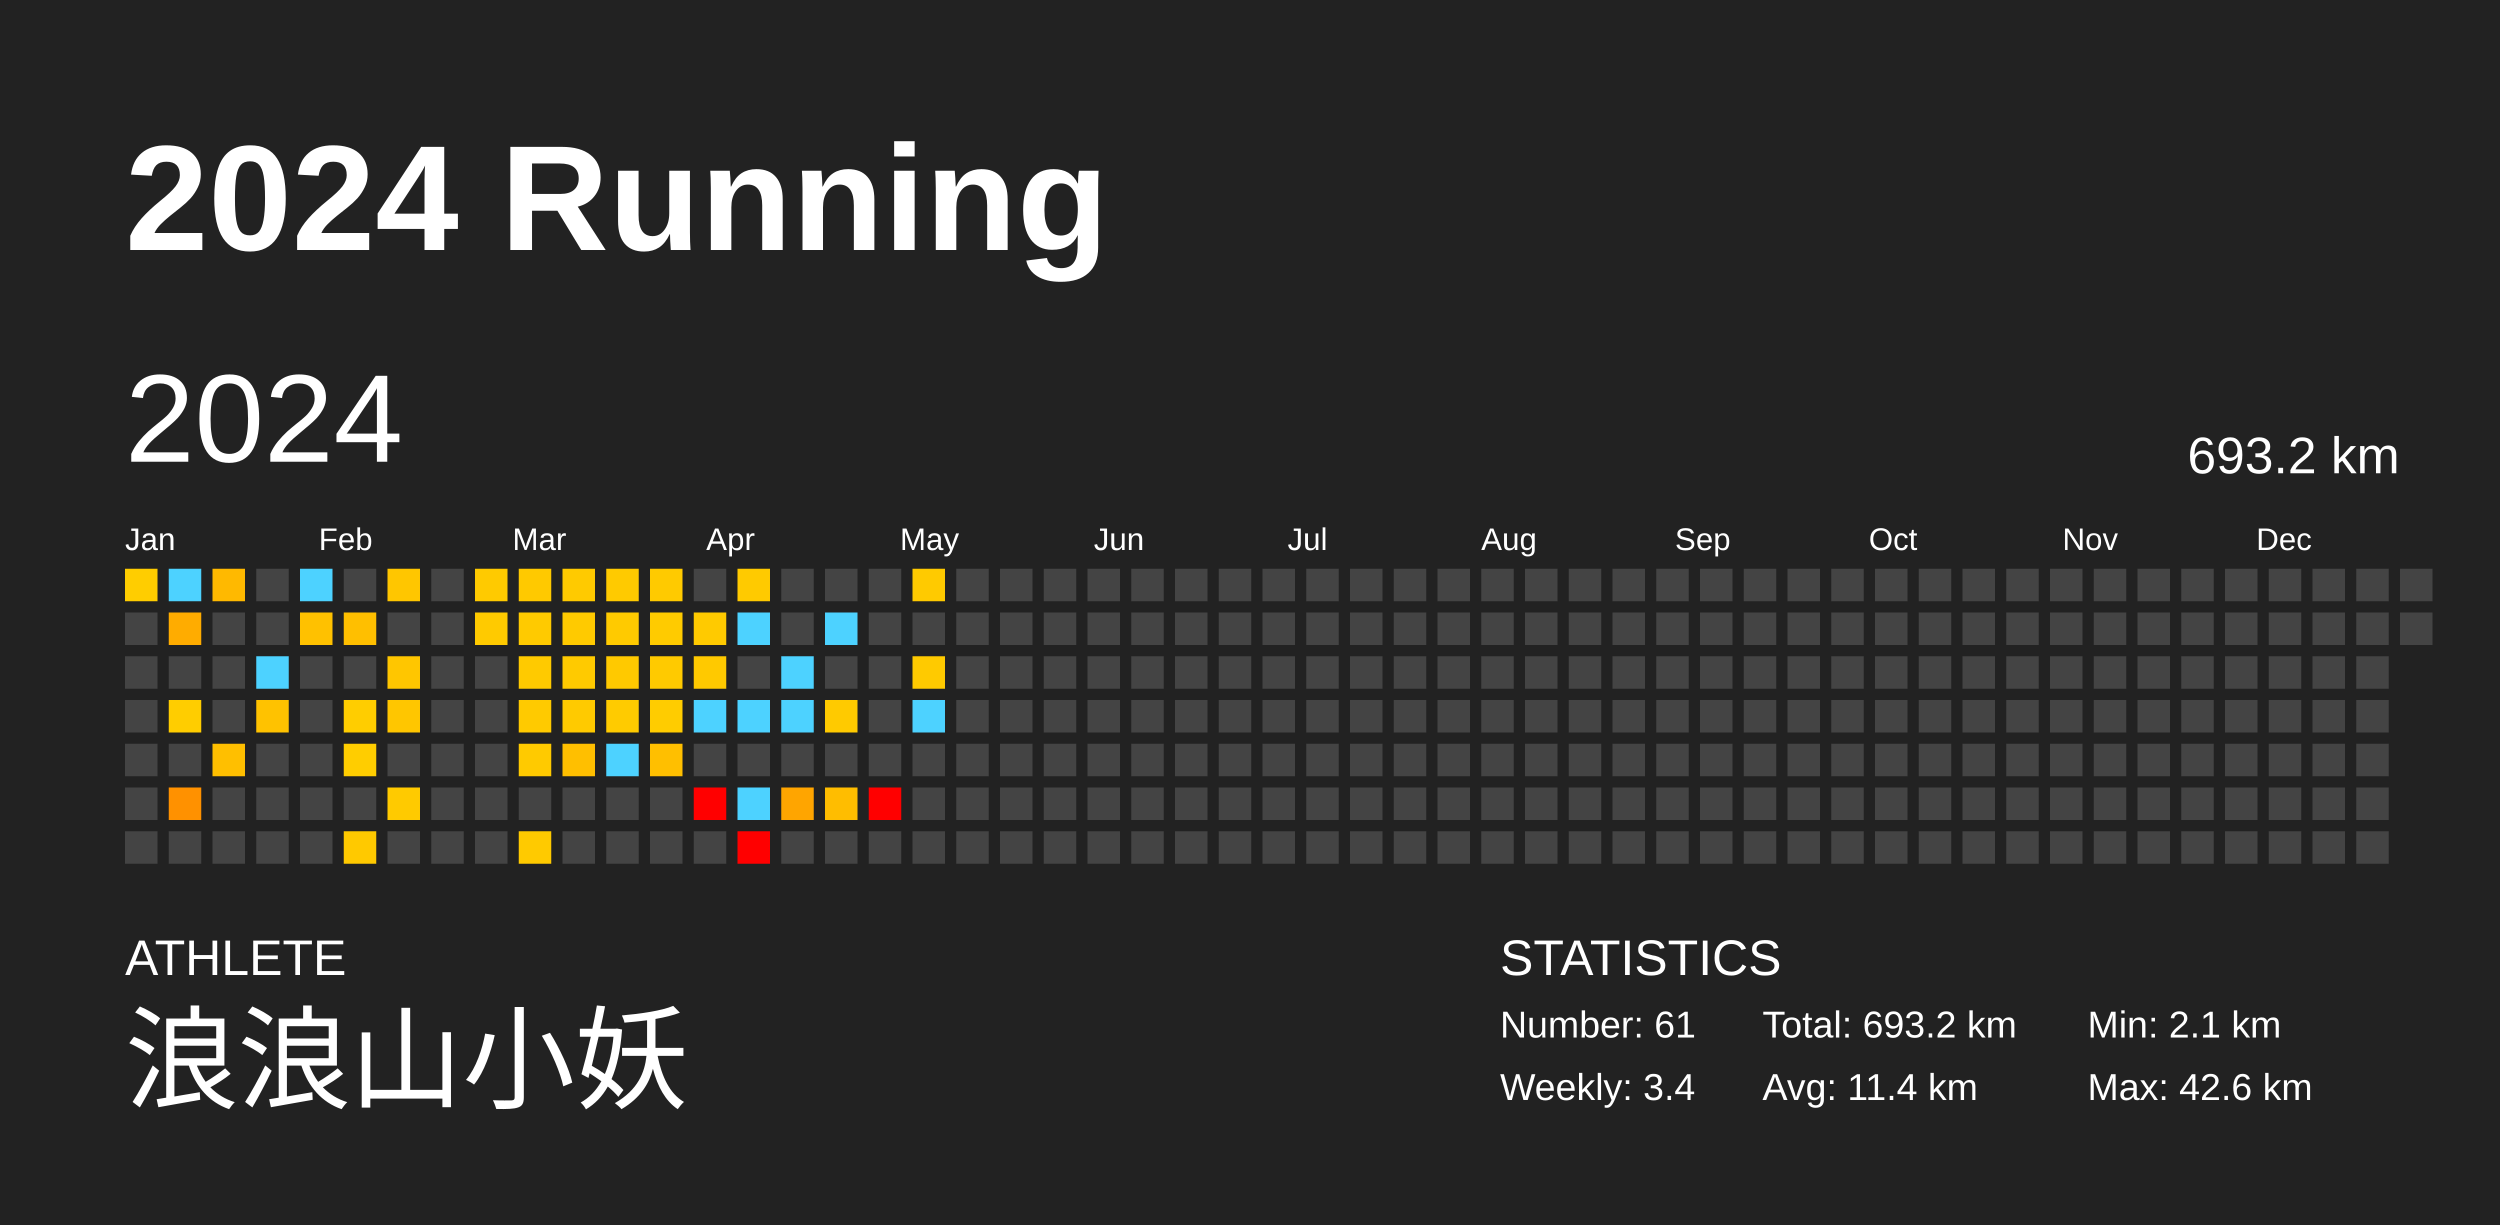
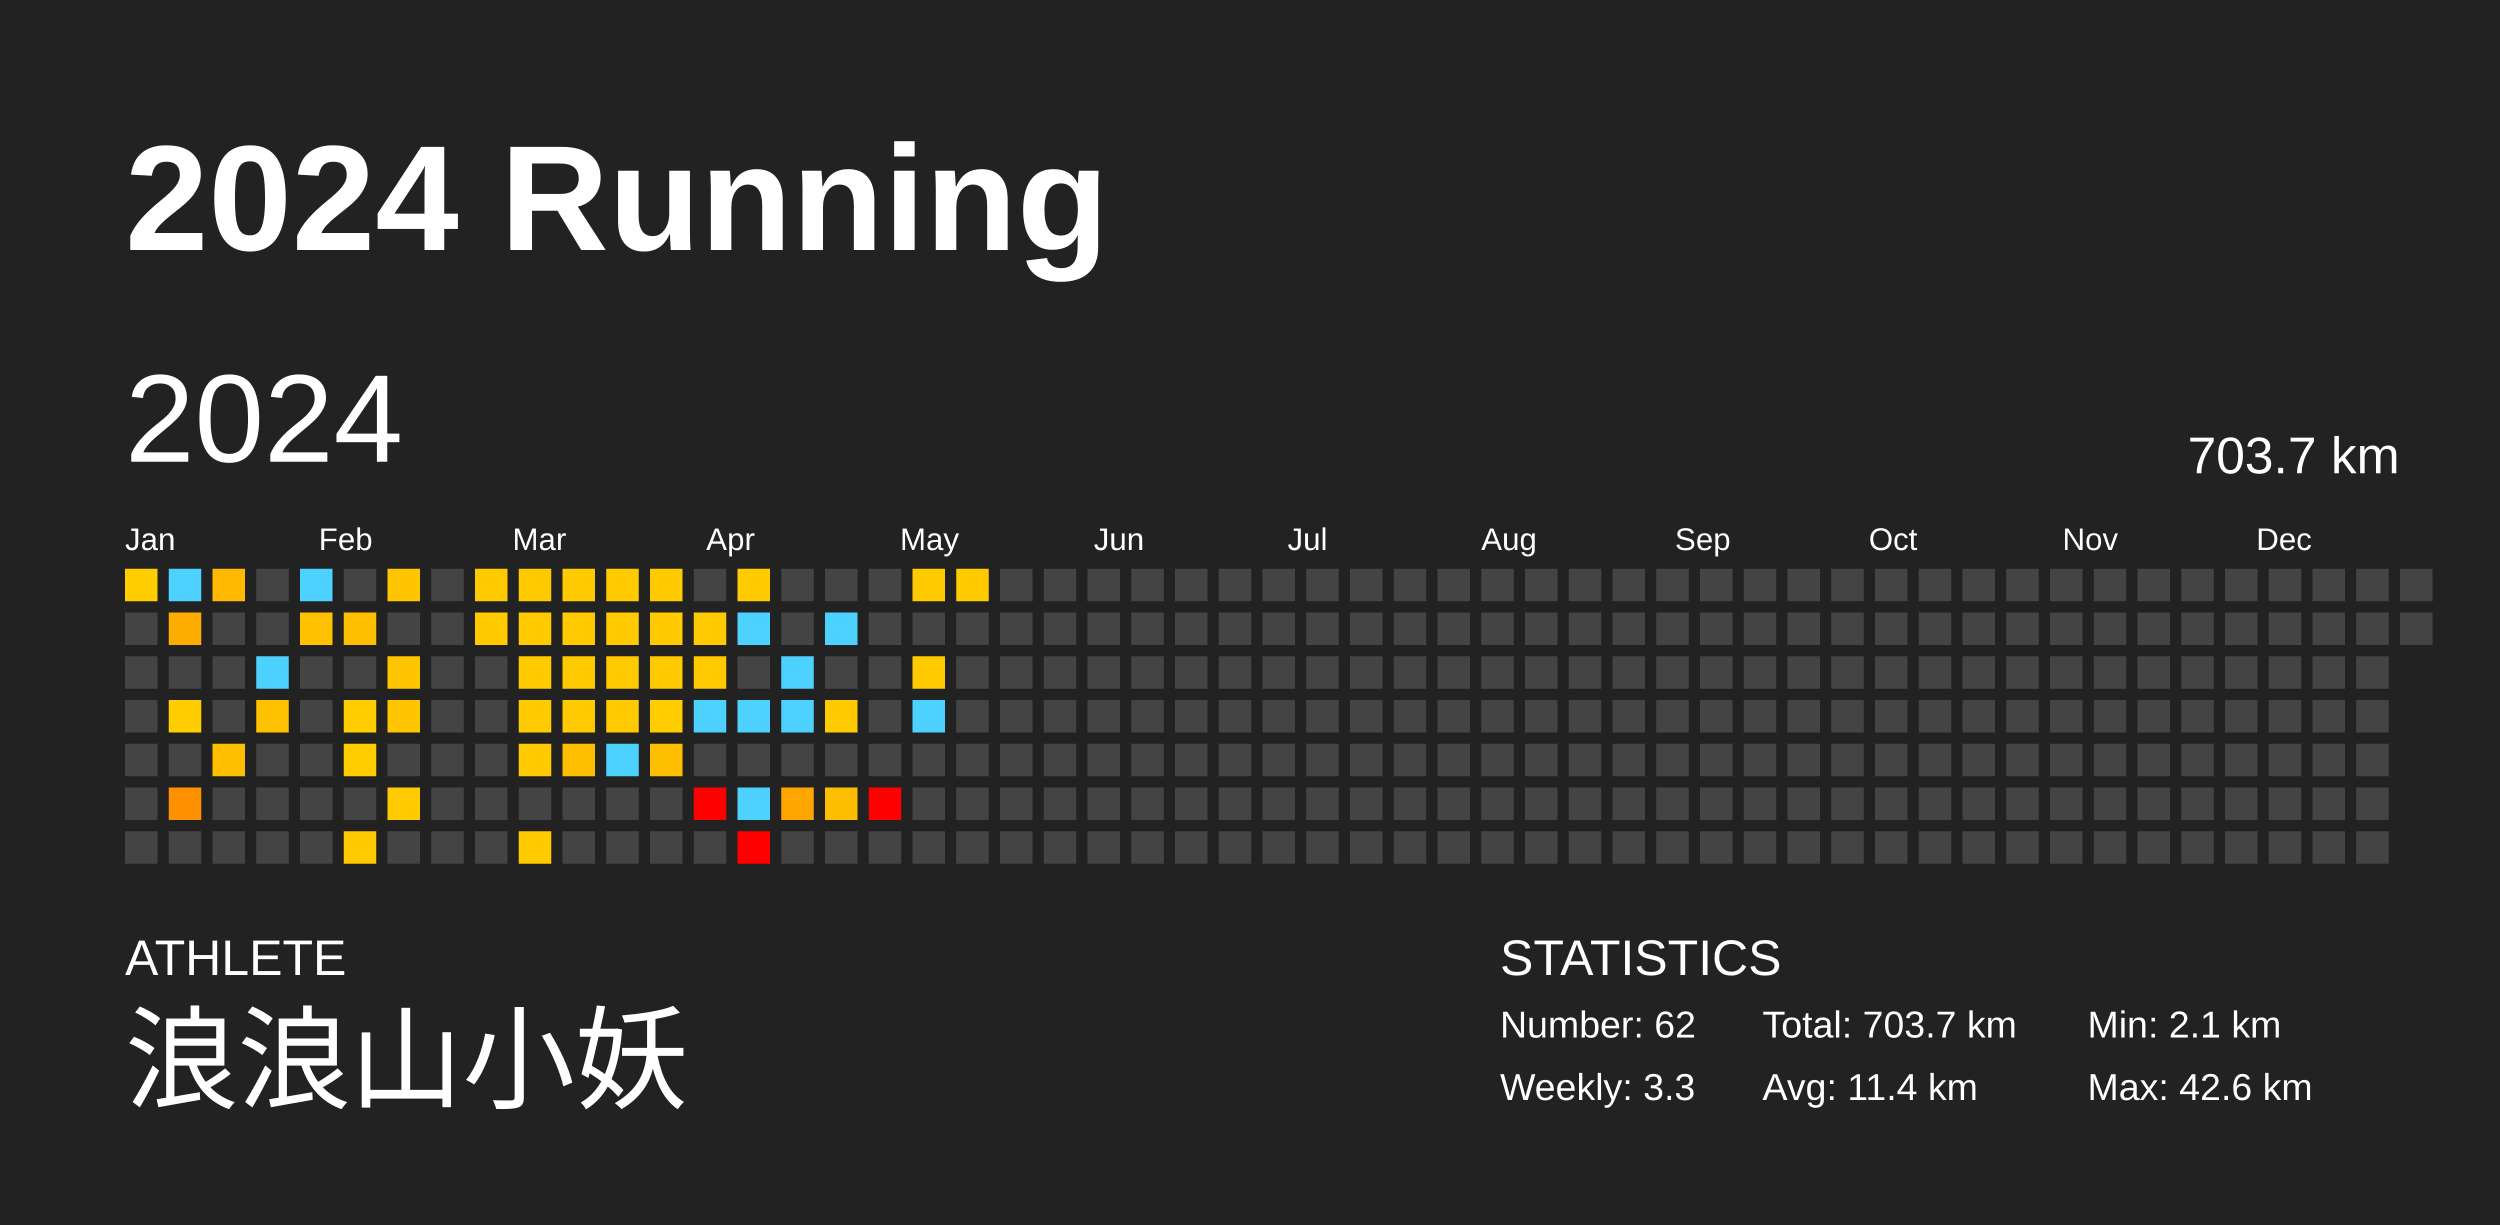
<svg xmlns="http://www.w3.org/2000/svg" baseProfile="full" height="98mm" version="1.1" viewBox="0,0,200,98" width="200mm">
  <defs />
  <rect fill="#222222" height="98" width="200" x="0" y="0" />
  <text fill="#FFFFFF" style="font-size:12px; font-family:Arial; font-weight:bold;" x="10" y="20">2024 Running</text>
  <text fill="#FFFFFF" style="font-size:4px; font-family:Arial" x="10" y="78">ATHLETE</text>
  <text fill="#FFFFFF" style="font-size:9px; font-family:Arial" x="10" y="88">浪浪山小妖</text>
  <text fill="#FFFFFF" style="font-size:4px; font-family:Arial" x="120" y="78">STATISTICS</text>
-   <text fill="#FFFFFF" style="font-size:3px; font-family:Arial" x="120" y="83">Number: 61</text>
-   <text fill="#FFFFFF" style="font-size:3px; font-family:Arial" x="120" y="88">Weekly: 3.4</text>
-   <text fill="#FFFFFF" style="font-size:3px; font-family:Arial" x="141" y="83">Total: 693.2 km</text>
+   <text fill="#FFFFFF" style="font-size:3px; font-family:Arial" x="120" y="83">Number: 62</text>
+   <text fill="#FFFFFF" style="font-size:3px; font-family:Arial" x="120" y="88">Weekly: 3.3</text>
+   <text fill="#FFFFFF" style="font-size:3px; font-family:Arial" x="141" y="83">Total: 703.7 km</text>
  <text fill="#FFFFFF" style="font-size:3px; font-family:Arial" x="141" y="88">Avg: 11.4 km</text>
  <text fill="#FFFFFF" style="font-size:3px; font-family:Arial" x="167" y="83">Min: 2.1 km</text>
  <text fill="#FFFFFF" style="font-size:3px; font-family:Arial" x="167" y="88">Max: 42.6 km</text>
  <text dominant-baseline="hanging" fill="#FFFFFF" style="font-size:10.0px; font-family:Arial;" x="10" y="30">2024</text>
-   <text dominant-baseline="hanging" fill="#FFFFFF" style="font-size:4.125px; font-family:Arial;" x="175" y="35">693.2 km</text>
+   <text dominant-baseline="hanging" fill="#FFFFFF" style="font-size:4.125px; font-family:Arial;" x="175" y="35">703.7 km</text>
  <text fill="#FFFFFF" style="font-size:2.5px; font-family:Arial" x="10.0" y="44">Jan</text>
  <text fill="#FFFFFF" style="font-size:2.5px; font-family:Arial" x="25.5" y="44">Feb</text>
  <text fill="#FFFFFF" style="font-size:2.5px; font-family:Arial" x="41.0" y="44">Mar</text>
  <text fill="#FFFFFF" style="font-size:2.5px; font-family:Arial" x="56.5" y="44">Apr</text>
  <text fill="#FFFFFF" style="font-size:2.5px; font-family:Arial" x="72.0" y="44">May</text>
  <text fill="#FFFFFF" style="font-size:2.5px; font-family:Arial" x="87.5" y="44">Jun</text>
  <text fill="#FFFFFF" style="font-size:2.5px; font-family:Arial" x="103.0" y="44">Jul</text>
  <text fill="#FFFFFF" style="font-size:2.5px; font-family:Arial" x="118.5" y="44">Aug</text>
  <text fill="#FFFFFF" style="font-size:2.5px; font-family:Arial" x="134.0" y="44">Sep</text>
  <text fill="#FFFFFF" style="font-size:2.5px; font-family:Arial" x="149.5" y="44">Oct</text>
  <text fill="#FFFFFF" style="font-size:2.5px; font-family:Arial" x="165.0" y="44">Nov</text>
  <text fill="#FFFFFF" style="font-size:2.5px; font-family:Arial" x="180.5" y="44">Dec</text>
  <rect fill="#ffcd00" height="2.6" width="2.6" x="10.0" y="45.5" />
  <rect fill="#444444" height="2.6" width="2.6" x="10.0" y="49.0" />
  <rect fill="#444444" height="2.6" width="2.6" x="10.0" y="52.5" />
  <rect fill="#444444" height="2.6" width="2.6" x="10.0" y="56.0" />
  <rect fill="#444444" height="2.6" width="2.6" x="10.0" y="59.5" />
  <rect fill="#444444" height="2.6" width="2.6" x="10.0" y="63.0" />
  <rect fill="#444444" height="2.6" width="2.6" x="10.0" y="66.5" />
  <rect fill="#4dd2ff" height="2.6" width="2.6" x="13.5" y="45.5" />
  <rect fill="#ffac00" height="2.6" width="2.6" x="13.5" y="49.0" />
  <rect fill="#444444" height="2.6" width="2.6" x="13.5" y="52.5" />
  <rect fill="#ffcd00" height="2.6" width="2.6" x="13.5" y="56.0" />
  <rect fill="#444444" height="2.6" width="2.6" x="13.5" y="59.5" />
  <rect fill="#ff9100" height="2.6" width="2.6" x="13.5" y="63.0" />
  <rect fill="#444444" height="2.6" width="2.6" x="13.5" y="66.5" />
  <rect fill="#ffb900" height="2.6" width="2.6" x="17.0" y="45.5" />
  <rect fill="#444444" height="2.6" width="2.6" x="17.0" y="49.0" />
  <rect fill="#444444" height="2.6" width="2.6" x="17.0" y="52.5" />
  <rect fill="#444444" height="2.6" width="2.6" x="17.0" y="56.0" />
  <rect fill="#ffbf00" height="2.6" width="2.6" x="17.0" y="59.5" />
  <rect fill="#444444" height="2.6" width="2.6" x="17.0" y="63.0" />
  <rect fill="#444444" height="2.6" width="2.6" x="17.0" y="66.5" />
  <rect fill="#444444" height="2.6" width="2.6" x="20.5" y="45.5" />
  <rect fill="#444444" height="2.6" width="2.6" x="20.5" y="49.0" />
  <rect fill="#4dd2ff" height="2.6" width="2.6" x="20.5" y="52.5" />
  <rect fill="#ffc200" height="2.6" width="2.6" x="20.5" y="56.0" />
  <rect fill="#444444" height="2.6" width="2.6" x="20.5" y="59.5" />
  <rect fill="#444444" height="2.6" width="2.6" x="20.5" y="63.0" />
  <rect fill="#444444" height="2.6" width="2.6" x="20.5" y="66.5" />
  <rect fill="#4dd2ff" height="2.6" width="2.6" x="24.0" y="45.5" />
  <rect fill="#ffc100" height="2.6" width="2.6" x="24.0" y="49.0" />
  <rect fill="#444444" height="2.6" width="2.6" x="24.0" y="52.5" />
  <rect fill="#444444" height="2.6" width="2.6" x="24.0" y="56.0" />
  <rect fill="#444444" height="2.6" width="2.6" x="24.0" y="59.5" />
  <rect fill="#444444" height="2.6" width="2.6" x="24.0" y="63.0" />
  <rect fill="#444444" height="2.6" width="2.6" x="24.0" y="66.5" />
  <rect fill="#444444" height="2.6" width="2.6" x="27.5" y="45.5" />
  <rect fill="#ffbf00" height="2.6" width="2.6" x="27.5" y="49.0" />
  <rect fill="#444444" height="2.6" width="2.6" x="27.5" y="52.5" />
  <rect fill="#ffcd00" height="2.6" width="2.6" x="27.5" y="56.0" />
  <rect fill="#ffcd00" height="2.6" width="2.6" x="27.5" y="59.5" />
  <rect fill="#444444" height="2.6" width="2.6" x="27.5" y="63.0" />
  <rect fill="#ffc900" height="2.6" width="2.6" x="27.5" y="66.5" />
  <rect fill="#ffc600" height="2.6" width="2.6" x="31.0" y="45.5" />
  <rect fill="#444444" height="2.6" width="2.6" x="31.0" y="49.0" />
  <rect fill="#ffc600" height="2.6" width="2.6" x="31.0" y="52.5" />
  <rect fill="#ffc600" height="2.6" width="2.6" x="31.0" y="56.0" />
  <rect fill="#444444" height="2.6" width="2.6" x="31.0" y="59.5" />
  <rect fill="#ffca00" height="2.6" width="2.6" x="31.0" y="63.0" />
  <rect fill="#444444" height="2.6" width="2.6" x="31.0" y="66.5" />
  <rect fill="#444444" height="2.6" width="2.6" x="34.5" y="45.5" />
  <rect fill="#444444" height="2.6" width="2.6" x="34.5" y="49.0" />
  <rect fill="#444444" height="2.6" width="2.6" x="34.5" y="52.5" />
  <rect fill="#444444" height="2.6" width="2.6" x="34.5" y="56.0" />
  <rect fill="#444444" height="2.6" width="2.6" x="34.5" y="59.5" />
  <rect fill="#444444" height="2.6" width="2.6" x="34.5" y="63.0" />
  <rect fill="#444444" height="2.6" width="2.6" x="34.5" y="66.5" />
  <rect fill="#ffca00" height="2.6" width="2.6" x="38.0" y="45.5" />
  <rect fill="#ffca00" height="2.6" width="2.6" x="38.0" y="49.0" />
  <rect fill="#444444" height="2.6" width="2.6" x="38.0" y="52.5" />
  <rect fill="#444444" height="2.6" width="2.6" x="38.0" y="56.0" />
  <rect fill="#444444" height="2.6" width="2.6" x="38.0" y="59.5" />
  <rect fill="#444444" height="2.6" width="2.6" x="38.0" y="63.0" />
  <rect fill="#444444" height="2.6" width="2.6" x="38.0" y="66.5" />
  <rect fill="#ffc900" height="2.6" width="2.6" x="41.5" y="45.5" />
  <rect fill="#ffca00" height="2.6" width="2.6" x="41.5" y="49.0" />
  <rect fill="#ffca00" height="2.6" width="2.6" x="41.5" y="52.5" />
  <rect fill="#ffca00" height="2.6" width="2.6" x="41.5" y="56.0" />
  <rect fill="#ffca00" height="2.6" width="2.6" x="41.5" y="59.5" />
  <rect fill="#444444" height="2.6" width="2.6" x="41.5" y="63.0" />
  <rect fill="#ffca00" height="2.6" width="2.6" x="41.5" y="66.5" />
  <rect fill="#ffca00" height="2.6" width="2.6" x="45.0" y="45.5" />
  <rect fill="#ffca00" height="2.6" width="2.6" x="45.0" y="49.0" />
  <rect fill="#ffca00" height="2.6" width="2.6" x="45.0" y="52.5" />
  <rect fill="#ffca00" height="2.6" width="2.6" x="45.0" y="56.0" />
  <rect fill="#ffbf00" height="2.6" width="2.6" x="45.0" y="59.5" />
  <rect fill="#444444" height="2.6" width="2.6" x="45.0" y="63.0" />
  <rect fill="#444444" height="2.6" width="2.6" x="45.0" y="66.5" />
  <rect fill="#ffca00" height="2.6" width="2.6" x="48.5" y="45.5" />
  <rect fill="#ffca00" height="2.6" width="2.6" x="48.5" y="49.0" />
  <rect fill="#ffc900" height="2.6" width="2.6" x="48.5" y="52.5" />
  <rect fill="#ffcb00" height="2.6" width="2.6" x="48.5" y="56.0" />
  <rect fill="#4dd2ff" height="2.6" width="2.6" x="48.5" y="59.5" />
  <rect fill="#444444" height="2.6" width="2.6" x="48.5" y="63.0" />
  <rect fill="#444444" height="2.6" width="2.6" x="48.5" y="66.5" />
  <rect fill="#ffca00" height="2.6" width="2.6" x="52.0" y="45.5" />
  <rect fill="#ffcb00" height="2.6" width="2.6" x="52.0" y="49.0" />
  <rect fill="#ffca00" height="2.6" width="2.6" x="52.0" y="52.5" />
  <rect fill="#ffcc00" height="2.6" width="2.6" x="52.0" y="56.0" />
  <rect fill="#ffbf00" height="2.6" width="2.6" x="52.0" y="59.5" />
  <rect fill="#444444" height="2.6" width="2.6" x="52.0" y="63.0" />
  <rect fill="#444444" height="2.6" width="2.6" x="52.0" y="66.5" />
  <rect fill="#444444" height="2.6" width="2.6" x="55.5" y="45.5" />
  <rect fill="#ffca00" height="2.6" width="2.6" x="55.5" y="49.0" />
  <rect fill="#ffc900" height="2.6" width="2.6" x="55.5" y="52.5" />
  <rect fill="#4dd2ff" height="2.6" width="2.6" x="55.5" y="56.0" />
  <rect fill="#444444" height="2.6" width="2.6" x="55.5" y="59.5" />
  <rect fill="red" height="2.6" width="2.6" x="55.5" y="63.0" />
  <rect fill="#444444" height="2.6" width="2.6" x="55.5" y="66.5" />
  <rect fill="#ffca00" height="2.6" width="2.6" x="59.0" y="45.5" />
  <rect fill="#4dd2ff" height="2.6" width="2.6" x="59.0" y="49.0" />
  <rect fill="#444444" height="2.6" width="2.6" x="59.0" y="52.5" />
  <rect fill="#4dd2ff" height="2.6" width="2.6" x="59.0" y="56.0" />
  <rect fill="#444444" height="2.6" width="2.6" x="59.0" y="59.5" />
  <rect fill="#4dd2ff" height="2.6" width="2.6" x="59.0" y="63.0" />
  <rect fill="red" height="2.6" width="2.6" x="59.0" y="66.5" />
  <rect fill="#444444" height="2.6" width="2.6" x="62.5" y="45.5" />
  <rect fill="#444444" height="2.6" width="2.6" x="62.5" y="49.0" />
  <rect fill="#4dd2ff" height="2.6" width="2.6" x="62.5" y="52.5" />
  <rect fill="#4dd2ff" height="2.6" width="2.6" x="62.5" y="56.0" />
  <rect fill="#444444" height="2.6" width="2.6" x="62.5" y="59.5" />
  <rect fill="#ffa500" height="2.6" width="2.6" x="62.5" y="63.0" />
  <rect fill="#444444" height="2.6" width="2.6" x="62.5" y="66.5" />
  <rect fill="#444444" height="2.6" width="2.6" x="66.0" y="45.5" />
  <rect fill="#4dd2ff" height="2.6" width="2.6" x="66.0" y="49.0" />
  <rect fill="#444444" height="2.6" width="2.6" x="66.0" y="52.5" />
  <rect fill="#ffca00" height="2.6" width="2.6" x="66.0" y="56.0" />
  <rect fill="#444444" height="2.6" width="2.6" x="66.0" y="59.5" />
  <rect fill="#ffbd00" height="2.6" width="2.6" x="66.0" y="63.0" />
  <rect fill="#444444" height="2.6" width="2.6" x="66.0" y="66.5" />
  <rect fill="#444444" height="2.6" width="2.6" x="69.5" y="45.5" />
  <rect fill="#444444" height="2.6" width="2.6" x="69.5" y="49.0" />
  <rect fill="#444444" height="2.6" width="2.6" x="69.5" y="52.5" />
  <rect fill="#444444" height="2.6" width="2.6" x="69.5" y="56.0" />
  <rect fill="#444444" height="2.6" width="2.6" x="69.5" y="59.5" />
  <rect fill="red" height="2.6" width="2.6" x="69.5" y="63.0" />
  <rect fill="#444444" height="2.6" width="2.6" x="69.5" y="66.5" />
  <rect fill="#ffca00" height="2.6" width="2.6" x="73.0" y="45.5" />
  <rect fill="#444444" height="2.6" width="2.6" x="73.0" y="49.0" />
  <rect fill="#ffca00" height="2.6" width="2.6" x="73.0" y="52.5" />
  <rect fill="#4dd2ff" height="2.6" width="2.6" x="73.0" y="56.0" />
  <rect fill="#444444" height="2.6" width="2.6" x="73.0" y="59.5" />
  <rect fill="#444444" height="2.6" width="2.6" x="73.0" y="63.0" />
  <rect fill="#444444" height="2.6" width="2.6" x="73.0" y="66.5" />
-   <rect fill="#444444" height="2.6" width="2.6" x="76.5" y="45.5" />
+   <rect fill="#ffca00" height="2.6" width="2.6" x="76.5" y="45.5" />
  <rect fill="#444444" height="2.6" width="2.6" x="76.5" y="49.0" />
  <rect fill="#444444" height="2.6" width="2.6" x="76.5" y="52.5" />
  <rect fill="#444444" height="2.6" width="2.6" x="76.5" y="56.0" />
  <rect fill="#444444" height="2.6" width="2.6" x="76.5" y="59.5" />
  <rect fill="#444444" height="2.6" width="2.6" x="76.5" y="63.0" />
  <rect fill="#444444" height="2.6" width="2.6" x="76.5" y="66.5" />
  <rect fill="#444444" height="2.6" width="2.6" x="80.0" y="45.5" />
  <rect fill="#444444" height="2.6" width="2.6" x="80.0" y="49.0" />
  <rect fill="#444444" height="2.6" width="2.6" x="80.0" y="52.5" />
  <rect fill="#444444" height="2.6" width="2.6" x="80.0" y="56.0" />
  <rect fill="#444444" height="2.6" width="2.6" x="80.0" y="59.5" />
  <rect fill="#444444" height="2.6" width="2.6" x="80.0" y="63.0" />
  <rect fill="#444444" height="2.6" width="2.6" x="80.0" y="66.5" />
  <rect fill="#444444" height="2.6" width="2.6" x="83.5" y="45.5" />
  <rect fill="#444444" height="2.6" width="2.6" x="83.5" y="49.0" />
  <rect fill="#444444" height="2.6" width="2.6" x="83.5" y="52.5" />
  <rect fill="#444444" height="2.6" width="2.6" x="83.5" y="56.0" />
  <rect fill="#444444" height="2.6" width="2.6" x="83.5" y="59.5" />
  <rect fill="#444444" height="2.6" width="2.6" x="83.5" y="63.0" />
  <rect fill="#444444" height="2.6" width="2.6" x="83.5" y="66.5" />
  <rect fill="#444444" height="2.6" width="2.6" x="87.0" y="45.5" />
  <rect fill="#444444" height="2.6" width="2.6" x="87.0" y="49.0" />
  <rect fill="#444444" height="2.6" width="2.6" x="87.0" y="52.5" />
  <rect fill="#444444" height="2.6" width="2.6" x="87.0" y="56.0" />
  <rect fill="#444444" height="2.6" width="2.6" x="87.0" y="59.5" />
  <rect fill="#444444" height="2.6" width="2.6" x="87.0" y="63.0" />
  <rect fill="#444444" height="2.6" width="2.6" x="87.0" y="66.5" />
  <rect fill="#444444" height="2.6" width="2.6" x="90.5" y="45.5" />
  <rect fill="#444444" height="2.6" width="2.6" x="90.5" y="49.0" />
  <rect fill="#444444" height="2.6" width="2.6" x="90.5" y="52.5" />
  <rect fill="#444444" height="2.6" width="2.6" x="90.5" y="56.0" />
  <rect fill="#444444" height="2.6" width="2.6" x="90.5" y="59.5" />
  <rect fill="#444444" height="2.6" width="2.6" x="90.5" y="63.0" />
  <rect fill="#444444" height="2.6" width="2.6" x="90.5" y="66.5" />
  <rect fill="#444444" height="2.6" width="2.6" x="94.0" y="45.5" />
  <rect fill="#444444" height="2.6" width="2.6" x="94.0" y="49.0" />
  <rect fill="#444444" height="2.6" width="2.6" x="94.0" y="52.5" />
  <rect fill="#444444" height="2.6" width="2.6" x="94.0" y="56.0" />
  <rect fill="#444444" height="2.6" width="2.6" x="94.0" y="59.5" />
  <rect fill="#444444" height="2.6" width="2.6" x="94.0" y="63.0" />
  <rect fill="#444444" height="2.6" width="2.6" x="94.0" y="66.5" />
  <rect fill="#444444" height="2.6" width="2.6" x="97.5" y="45.5" />
  <rect fill="#444444" height="2.6" width="2.6" x="97.5" y="49.0" />
  <rect fill="#444444" height="2.6" width="2.6" x="97.5" y="52.5" />
  <rect fill="#444444" height="2.6" width="2.6" x="97.5" y="56.0" />
  <rect fill="#444444" height="2.6" width="2.6" x="97.5" y="59.5" />
  <rect fill="#444444" height="2.6" width="2.6" x="97.5" y="63.0" />
  <rect fill="#444444" height="2.6" width="2.6" x="97.5" y="66.5" />
  <rect fill="#444444" height="2.6" width="2.6" x="101.0" y="45.5" />
  <rect fill="#444444" height="2.6" width="2.6" x="101.0" y="49.0" />
  <rect fill="#444444" height="2.6" width="2.6" x="101.0" y="52.5" />
  <rect fill="#444444" height="2.6" width="2.6" x="101.0" y="56.0" />
  <rect fill="#444444" height="2.6" width="2.6" x="101.0" y="59.5" />
  <rect fill="#444444" height="2.6" width="2.6" x="101.0" y="63.0" />
  <rect fill="#444444" height="2.6" width="2.6" x="101.0" y="66.5" />
  <rect fill="#444444" height="2.6" width="2.6" x="104.5" y="45.5" />
  <rect fill="#444444" height="2.6" width="2.6" x="104.5" y="49.0" />
  <rect fill="#444444" height="2.6" width="2.6" x="104.5" y="52.5" />
  <rect fill="#444444" height="2.6" width="2.6" x="104.5" y="56.0" />
  <rect fill="#444444" height="2.6" width="2.6" x="104.5" y="59.5" />
  <rect fill="#444444" height="2.6" width="2.6" x="104.5" y="63.0" />
  <rect fill="#444444" height="2.6" width="2.6" x="104.5" y="66.5" />
  <rect fill="#444444" height="2.6" width="2.6" x="108.0" y="45.5" />
  <rect fill="#444444" height="2.6" width="2.6" x="108.0" y="49.0" />
  <rect fill="#444444" height="2.6" width="2.6" x="108.0" y="52.5" />
  <rect fill="#444444" height="2.6" width="2.6" x="108.0" y="56.0" />
  <rect fill="#444444" height="2.6" width="2.6" x="108.0" y="59.5" />
  <rect fill="#444444" height="2.6" width="2.6" x="108.0" y="63.0" />
  <rect fill="#444444" height="2.6" width="2.6" x="108.0" y="66.5" />
  <rect fill="#444444" height="2.6" width="2.6" x="111.5" y="45.5" />
  <rect fill="#444444" height="2.6" width="2.6" x="111.5" y="49.0" />
  <rect fill="#444444" height="2.6" width="2.6" x="111.5" y="52.5" />
  <rect fill="#444444" height="2.6" width="2.6" x="111.5" y="56.0" />
  <rect fill="#444444" height="2.6" width="2.6" x="111.5" y="59.5" />
  <rect fill="#444444" height="2.6" width="2.6" x="111.5" y="63.0" />
  <rect fill="#444444" height="2.6" width="2.6" x="111.5" y="66.5" />
  <rect fill="#444444" height="2.6" width="2.6" x="115.0" y="45.5" />
  <rect fill="#444444" height="2.6" width="2.6" x="115.0" y="49.0" />
  <rect fill="#444444" height="2.6" width="2.6" x="115.0" y="52.5" />
  <rect fill="#444444" height="2.6" width="2.6" x="115.0" y="56.0" />
  <rect fill="#444444" height="2.6" width="2.6" x="115.0" y="59.5" />
  <rect fill="#444444" height="2.6" width="2.6" x="115.0" y="63.0" />
  <rect fill="#444444" height="2.6" width="2.6" x="115.0" y="66.5" />
  <rect fill="#444444" height="2.6" width="2.6" x="118.5" y="45.5" />
  <rect fill="#444444" height="2.6" width="2.6" x="118.5" y="49.0" />
  <rect fill="#444444" height="2.6" width="2.6" x="118.5" y="52.5" />
  <rect fill="#444444" height="2.6" width="2.6" x="118.5" y="56.0" />
  <rect fill="#444444" height="2.6" width="2.6" x="118.5" y="59.5" />
  <rect fill="#444444" height="2.6" width="2.6" x="118.5" y="63.0" />
  <rect fill="#444444" height="2.6" width="2.6" x="118.5" y="66.5" />
  <rect fill="#444444" height="2.6" width="2.6" x="122.0" y="45.5" />
  <rect fill="#444444" height="2.6" width="2.6" x="122.0" y="49.0" />
  <rect fill="#444444" height="2.6" width="2.6" x="122.0" y="52.5" />
  <rect fill="#444444" height="2.6" width="2.6" x="122.0" y="56.0" />
  <rect fill="#444444" height="2.6" width="2.6" x="122.0" y="59.5" />
  <rect fill="#444444" height="2.6" width="2.6" x="122.0" y="63.0" />
  <rect fill="#444444" height="2.6" width="2.6" x="122.0" y="66.5" />
  <rect fill="#444444" height="2.6" width="2.6" x="125.5" y="45.5" />
  <rect fill="#444444" height="2.6" width="2.6" x="125.5" y="49.0" />
  <rect fill="#444444" height="2.6" width="2.6" x="125.5" y="52.5" />
  <rect fill="#444444" height="2.6" width="2.6" x="125.5" y="56.0" />
  <rect fill="#444444" height="2.6" width="2.6" x="125.5" y="59.5" />
  <rect fill="#444444" height="2.6" width="2.6" x="125.5" y="63.0" />
  <rect fill="#444444" height="2.6" width="2.6" x="125.5" y="66.5" />
  <rect fill="#444444" height="2.6" width="2.6" x="129.0" y="45.5" />
  <rect fill="#444444" height="2.6" width="2.6" x="129.0" y="49.0" />
  <rect fill="#444444" height="2.6" width="2.6" x="129.0" y="52.5" />
  <rect fill="#444444" height="2.6" width="2.6" x="129.0" y="56.0" />
  <rect fill="#444444" height="2.6" width="2.6" x="129.0" y="59.5" />
  <rect fill="#444444" height="2.6" width="2.6" x="129.0" y="63.0" />
  <rect fill="#444444" height="2.6" width="2.6" x="129.0" y="66.5" />
  <rect fill="#444444" height="2.6" width="2.6" x="132.5" y="45.5" />
  <rect fill="#444444" height="2.6" width="2.6" x="132.5" y="49.0" />
  <rect fill="#444444" height="2.6" width="2.6" x="132.5" y="52.5" />
  <rect fill="#444444" height="2.6" width="2.6" x="132.5" y="56.0" />
  <rect fill="#444444" height="2.6" width="2.6" x="132.5" y="59.5" />
  <rect fill="#444444" height="2.6" width="2.6" x="132.5" y="63.0" />
  <rect fill="#444444" height="2.6" width="2.6" x="132.5" y="66.5" />
  <rect fill="#444444" height="2.6" width="2.6" x="136.0" y="45.5" />
  <rect fill="#444444" height="2.6" width="2.6" x="136.0" y="49.0" />
  <rect fill="#444444" height="2.6" width="2.6" x="136.0" y="52.5" />
  <rect fill="#444444" height="2.6" width="2.6" x="136.0" y="56.0" />
  <rect fill="#444444" height="2.6" width="2.6" x="136.0" y="59.5" />
  <rect fill="#444444" height="2.6" width="2.6" x="136.0" y="63.0" />
  <rect fill="#444444" height="2.6" width="2.6" x="136.0" y="66.5" />
  <rect fill="#444444" height="2.6" width="2.6" x="139.5" y="45.5" />
  <rect fill="#444444" height="2.6" width="2.6" x="139.5" y="49.0" />
  <rect fill="#444444" height="2.6" width="2.6" x="139.5" y="52.5" />
  <rect fill="#444444" height="2.6" width="2.6" x="139.5" y="56.0" />
  <rect fill="#444444" height="2.6" width="2.6" x="139.5" y="59.5" />
  <rect fill="#444444" height="2.6" width="2.6" x="139.5" y="63.0" />
  <rect fill="#444444" height="2.6" width="2.6" x="139.5" y="66.5" />
  <rect fill="#444444" height="2.6" width="2.6" x="143.0" y="45.5" />
  <rect fill="#444444" height="2.6" width="2.6" x="143.0" y="49.0" />
  <rect fill="#444444" height="2.6" width="2.6" x="143.0" y="52.5" />
  <rect fill="#444444" height="2.6" width="2.6" x="143.0" y="56.0" />
  <rect fill="#444444" height="2.6" width="2.6" x="143.0" y="59.5" />
  <rect fill="#444444" height="2.6" width="2.6" x="143.0" y="63.0" />
  <rect fill="#444444" height="2.6" width="2.6" x="143.0" y="66.5" />
  <rect fill="#444444" height="2.6" width="2.6" x="146.5" y="45.5" />
  <rect fill="#444444" height="2.6" width="2.6" x="146.5" y="49.0" />
  <rect fill="#444444" height="2.6" width="2.6" x="146.5" y="52.5" />
  <rect fill="#444444" height="2.6" width="2.6" x="146.5" y="56.0" />
  <rect fill="#444444" height="2.6" width="2.6" x="146.5" y="59.5" />
  <rect fill="#444444" height="2.6" width="2.6" x="146.5" y="63.0" />
  <rect fill="#444444" height="2.6" width="2.6" x="146.5" y="66.5" />
  <rect fill="#444444" height="2.6" width="2.6" x="150.0" y="45.5" />
  <rect fill="#444444" height="2.6" width="2.6" x="150.0" y="49.0" />
  <rect fill="#444444" height="2.6" width="2.6" x="150.0" y="52.5" />
  <rect fill="#444444" height="2.6" width="2.6" x="150.0" y="56.0" />
  <rect fill="#444444" height="2.6" width="2.6" x="150.0" y="59.5" />
  <rect fill="#444444" height="2.6" width="2.6" x="150.0" y="63.0" />
  <rect fill="#444444" height="2.6" width="2.6" x="150.0" y="66.5" />
  <rect fill="#444444" height="2.6" width="2.6" x="153.5" y="45.5" />
  <rect fill="#444444" height="2.6" width="2.6" x="153.5" y="49.0" />
  <rect fill="#444444" height="2.6" width="2.6" x="153.5" y="52.5" />
  <rect fill="#444444" height="2.6" width="2.6" x="153.5" y="56.0" />
  <rect fill="#444444" height="2.6" width="2.6" x="153.5" y="59.5" />
  <rect fill="#444444" height="2.6" width="2.6" x="153.5" y="63.0" />
  <rect fill="#444444" height="2.6" width="2.6" x="153.5" y="66.5" />
  <rect fill="#444444" height="2.6" width="2.6" x="157.0" y="45.5" />
  <rect fill="#444444" height="2.6" width="2.6" x="157.0" y="49.0" />
  <rect fill="#444444" height="2.6" width="2.6" x="157.0" y="52.5" />
  <rect fill="#444444" height="2.6" width="2.6" x="157.0" y="56.0" />
  <rect fill="#444444" height="2.6" width="2.6" x="157.0" y="59.5" />
  <rect fill="#444444" height="2.6" width="2.6" x="157.0" y="63.0" />
  <rect fill="#444444" height="2.6" width="2.6" x="157.0" y="66.5" />
  <rect fill="#444444" height="2.6" width="2.6" x="160.5" y="45.5" />
  <rect fill="#444444" height="2.6" width="2.6" x="160.5" y="49.0" />
  <rect fill="#444444" height="2.6" width="2.6" x="160.5" y="52.5" />
  <rect fill="#444444" height="2.6" width="2.6" x="160.5" y="56.0" />
  <rect fill="#444444" height="2.6" width="2.6" x="160.5" y="59.5" />
  <rect fill="#444444" height="2.6" width="2.6" x="160.5" y="63.0" />
  <rect fill="#444444" height="2.6" width="2.6" x="160.5" y="66.5" />
  <rect fill="#444444" height="2.6" width="2.6" x="164.0" y="45.5" />
  <rect fill="#444444" height="2.6" width="2.6" x="164.0" y="49.0" />
  <rect fill="#444444" height="2.6" width="2.6" x="164.0" y="52.5" />
  <rect fill="#444444" height="2.6" width="2.6" x="164.0" y="56.0" />
  <rect fill="#444444" height="2.6" width="2.6" x="164.0" y="59.5" />
  <rect fill="#444444" height="2.6" width="2.6" x="164.0" y="63.0" />
  <rect fill="#444444" height="2.6" width="2.6" x="164.0" y="66.5" />
  <rect fill="#444444" height="2.6" width="2.6" x="167.5" y="45.5" />
  <rect fill="#444444" height="2.6" width="2.6" x="167.5" y="49.0" />
  <rect fill="#444444" height="2.6" width="2.6" x="167.5" y="52.5" />
  <rect fill="#444444" height="2.6" width="2.6" x="167.5" y="56.0" />
  <rect fill="#444444" height="2.6" width="2.6" x="167.5" y="59.5" />
  <rect fill="#444444" height="2.6" width="2.6" x="167.5" y="63.0" />
  <rect fill="#444444" height="2.6" width="2.6" x="167.5" y="66.5" />
  <rect fill="#444444" height="2.6" width="2.6" x="171.0" y="45.5" />
  <rect fill="#444444" height="2.6" width="2.6" x="171.0" y="49.0" />
  <rect fill="#444444" height="2.6" width="2.6" x="171.0" y="52.5" />
  <rect fill="#444444" height="2.6" width="2.6" x="171.0" y="56.0" />
  <rect fill="#444444" height="2.6" width="2.6" x="171.0" y="59.5" />
  <rect fill="#444444" height="2.6" width="2.6" x="171.0" y="63.0" />
  <rect fill="#444444" height="2.6" width="2.6" x="171.0" y="66.5" />
  <rect fill="#444444" height="2.6" width="2.6" x="174.5" y="45.5" />
  <rect fill="#444444" height="2.6" width="2.6" x="174.5" y="49.0" />
  <rect fill="#444444" height="2.6" width="2.6" x="174.5" y="52.5" />
  <rect fill="#444444" height="2.6" width="2.6" x="174.5" y="56.0" />
  <rect fill="#444444" height="2.6" width="2.6" x="174.5" y="59.5" />
  <rect fill="#444444" height="2.6" width="2.6" x="174.5" y="63.0" />
  <rect fill="#444444" height="2.6" width="2.6" x="174.5" y="66.5" />
  <rect fill="#444444" height="2.6" width="2.6" x="178.0" y="45.5" />
  <rect fill="#444444" height="2.6" width="2.6" x="178.0" y="49.0" />
  <rect fill="#444444" height="2.6" width="2.6" x="178.0" y="52.5" />
  <rect fill="#444444" height="2.6" width="2.6" x="178.0" y="56.0" />
  <rect fill="#444444" height="2.6" width="2.6" x="178.0" y="59.5" />
  <rect fill="#444444" height="2.6" width="2.6" x="178.0" y="63.0" />
  <rect fill="#444444" height="2.6" width="2.6" x="178.0" y="66.5" />
  <rect fill="#444444" height="2.6" width="2.6" x="181.5" y="45.5" />
  <rect fill="#444444" height="2.6" width="2.6" x="181.5" y="49.0" />
  <rect fill="#444444" height="2.6" width="2.6" x="181.5" y="52.5" />
  <rect fill="#444444" height="2.6" width="2.6" x="181.5" y="56.0" />
  <rect fill="#444444" height="2.6" width="2.6" x="181.5" y="59.5" />
  <rect fill="#444444" height="2.6" width="2.6" x="181.5" y="63.0" />
  <rect fill="#444444" height="2.6" width="2.6" x="181.5" y="66.5" />
  <rect fill="#444444" height="2.6" width="2.6" x="185.0" y="45.5" />
  <rect fill="#444444" height="2.6" width="2.6" x="185.0" y="49.0" />
  <rect fill="#444444" height="2.6" width="2.6" x="185.0" y="52.5" />
  <rect fill="#444444" height="2.6" width="2.6" x="185.0" y="56.0" />
  <rect fill="#444444" height="2.6" width="2.6" x="185.0" y="59.5" />
  <rect fill="#444444" height="2.6" width="2.6" x="185.0" y="63.0" />
  <rect fill="#444444" height="2.6" width="2.6" x="185.0" y="66.5" />
  <rect fill="#444444" height="2.6" width="2.6" x="188.5" y="45.5" />
  <rect fill="#444444" height="2.6" width="2.6" x="188.5" y="49.0" />
  <rect fill="#444444" height="2.6" width="2.6" x="188.5" y="52.5" />
  <rect fill="#444444" height="2.6" width="2.6" x="188.5" y="56.0" />
  <rect fill="#444444" height="2.6" width="2.6" x="188.5" y="59.5" />
  <rect fill="#444444" height="2.6" width="2.6" x="188.5" y="63.0" />
  <rect fill="#444444" height="2.6" width="2.6" x="188.5" y="66.5" />
  <rect fill="#444444" height="2.6" width="2.6" x="192.0" y="45.5" />
  <rect fill="#444444" height="2.6" width="2.6" x="192.0" y="49.0" />
</svg>
